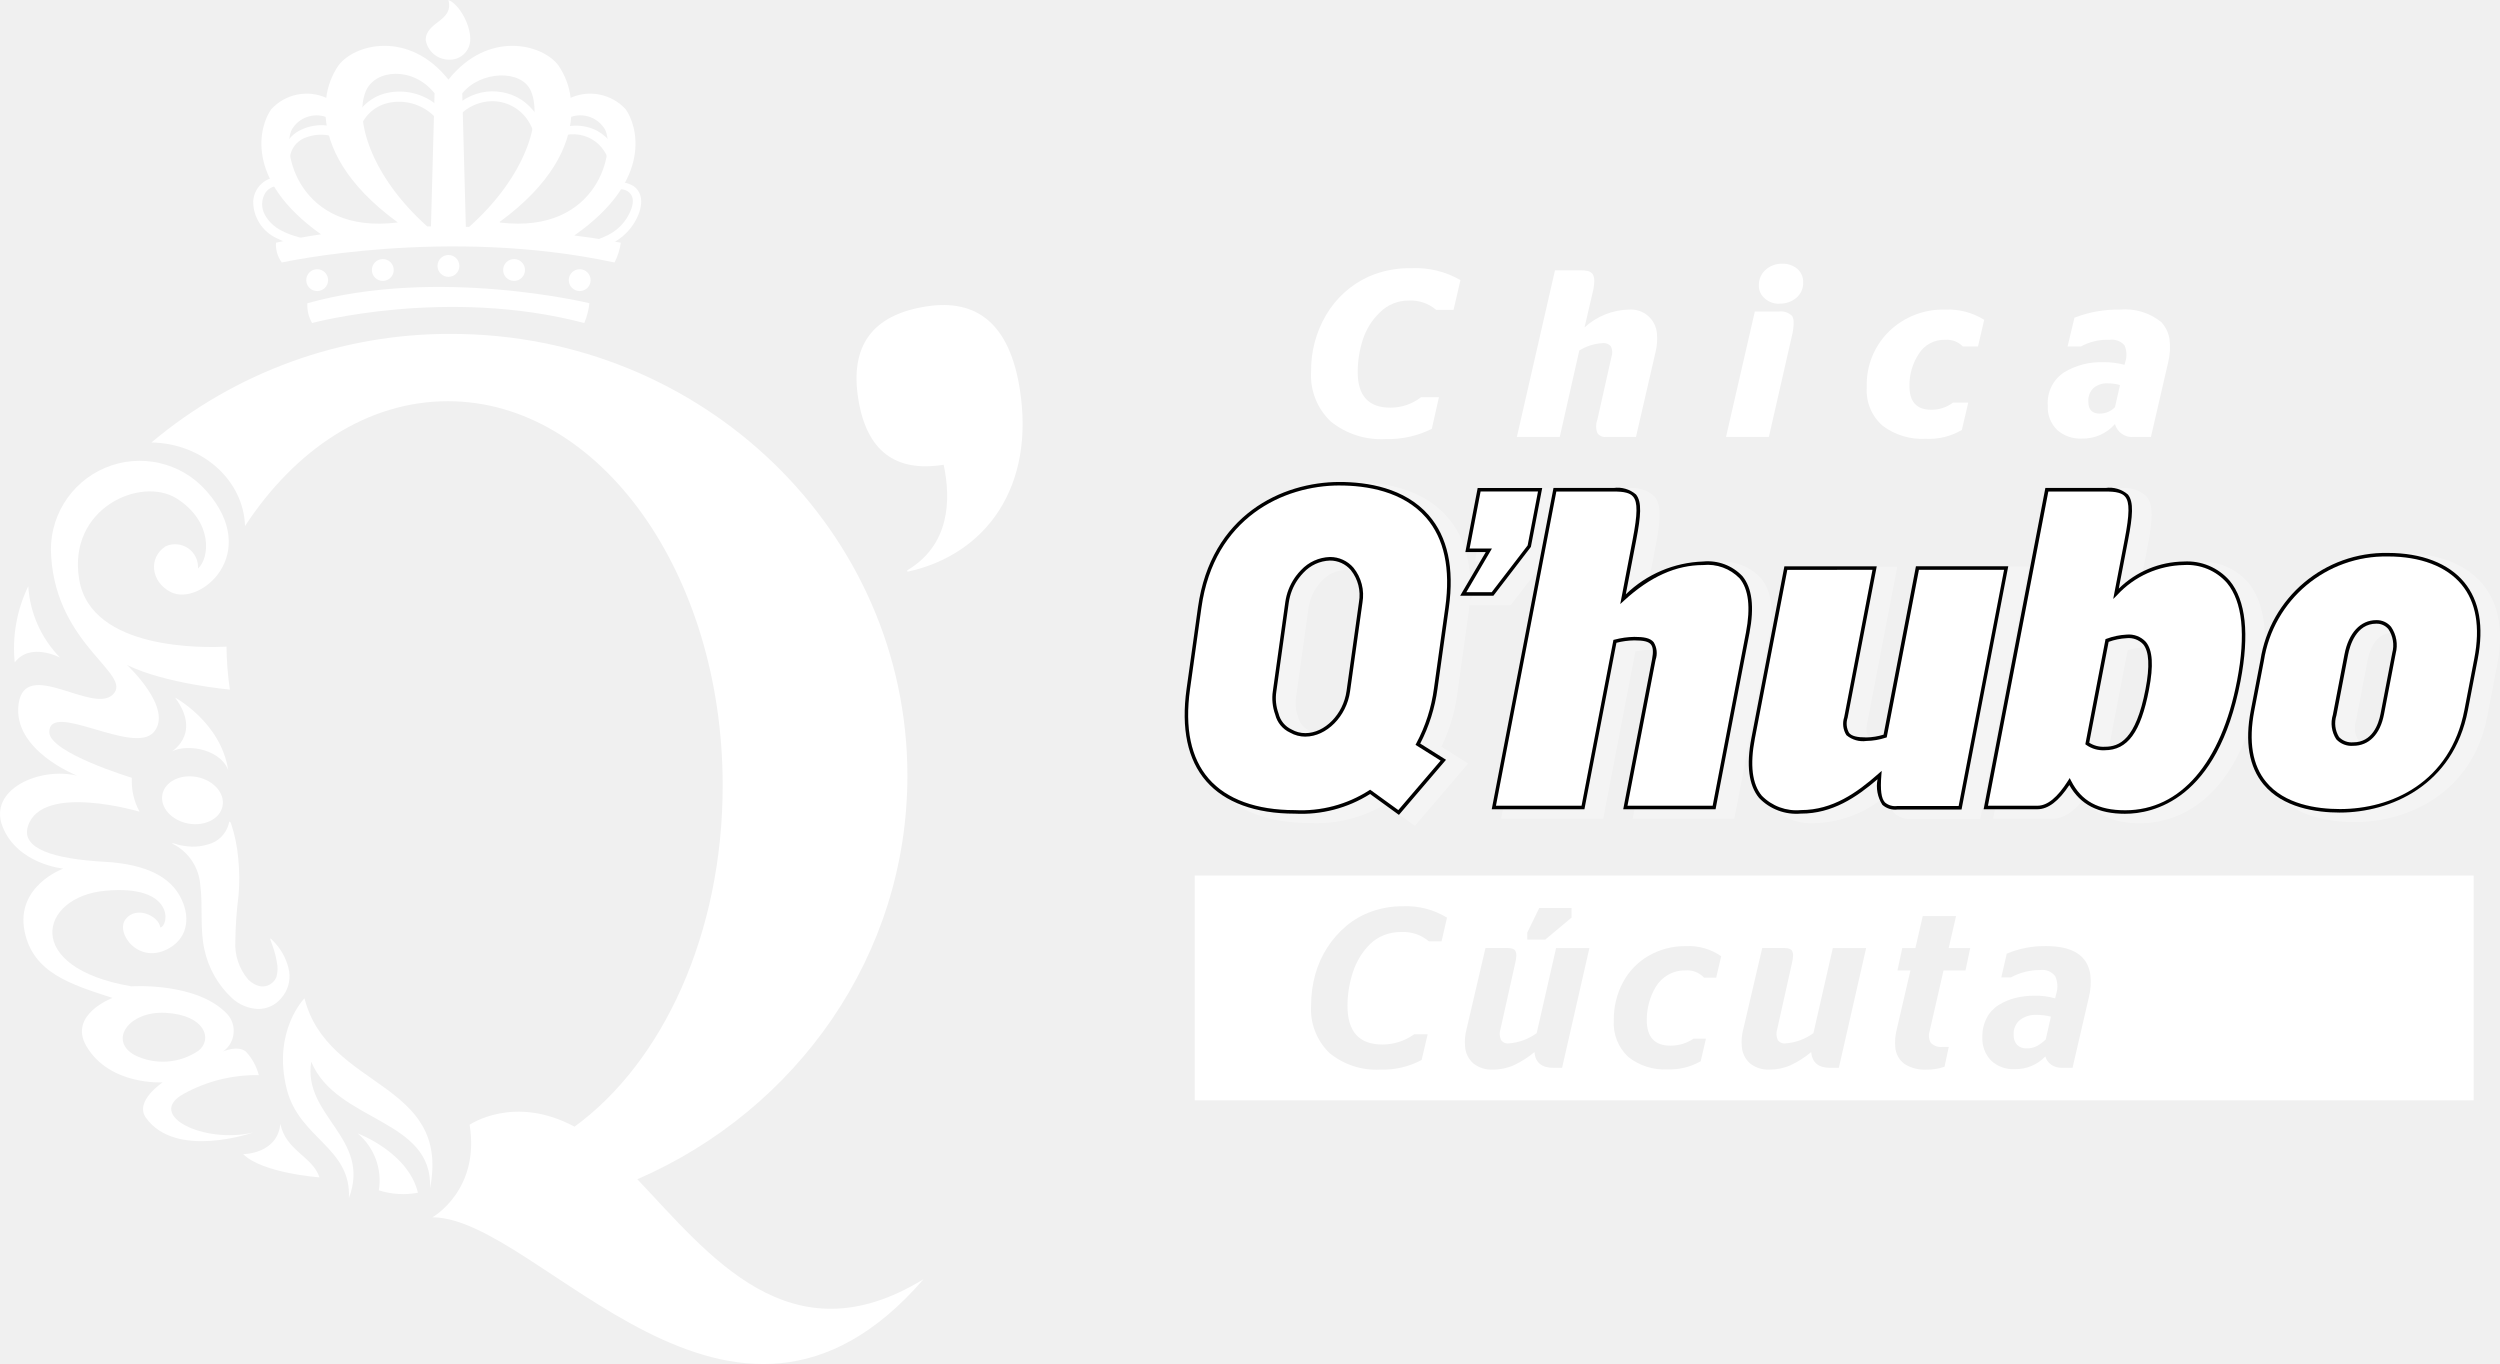
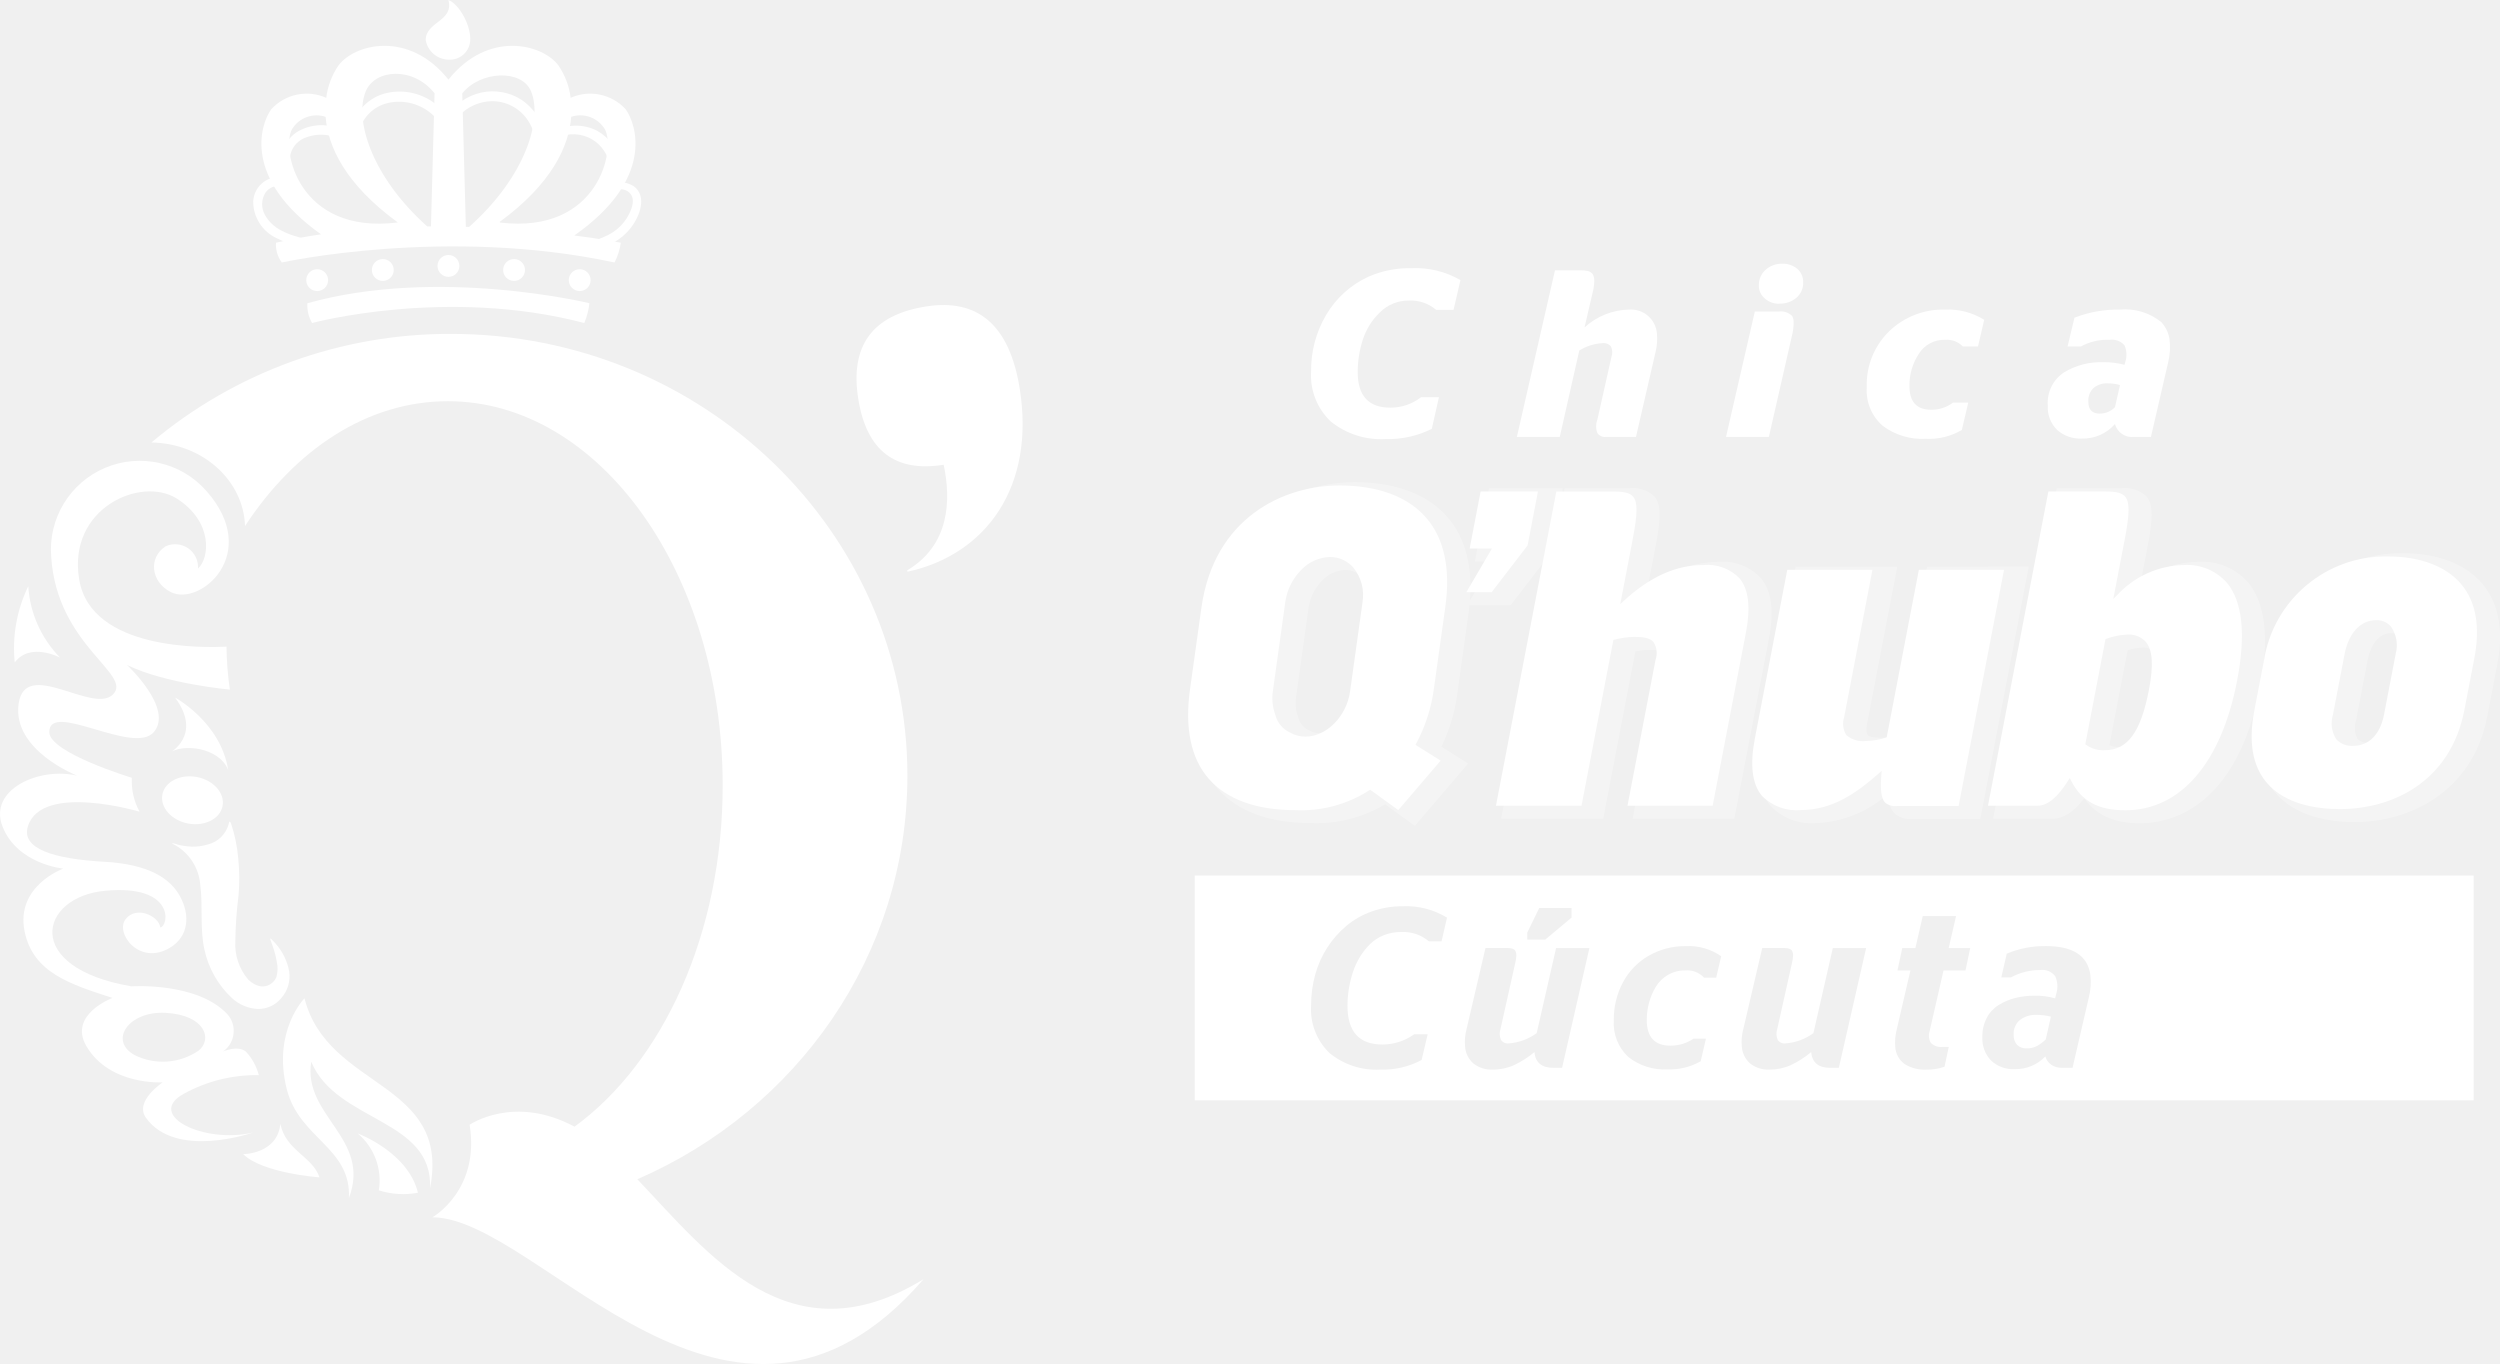
<svg xmlns="http://www.w3.org/2000/svg" width="247.688" height="135.138" viewBox="0 0 247.688 135.138">
  <defs>
    <style>.a{fill:#fff;}.b{opacity:0.3;}</style>
  </defs>
  <g transform="translate(-44.872 -103.738)">
    <g transform="translate(44.872 103.738)">
      <g transform="translate(84.86 30.216)">
        <path class="a" d="M112.917,152.6l-.023-.141c4.208-2.492,4.363-6.946,3.614-10.458q-7.225,1.16-8.459-6.51-1.269-7.894,6.675-9.167,7.811-1.255,9.317,8.119C125.6,144.155,120.741,150.9,112.917,152.6Z" transform="translate(-107.874 -126.171)" />
      </g>
      <path class="a" d="M63.052,200.364a14.915,14.915,0,0,1,7.463-1.864,5.424,5.424,0,0,0-1.292-2.342c-.828-.645-2.249,0-2.249,0a2.5,2.5,0,0,0,.435-3.685c-3.005-3.222-9.525-2.769-9.525-2.769-10.86-1.864-9.117-8.844-2.631-9.465,6.985-.669,6.363,3.49,5.5,3.633-.144-1.146-2.392-2.2-3.445-.812s1.387,4.637,4.4,2.82c1.911-1.152,1.991-3.278,1-5.093-.942-1.728-3.01-3.177-7.516-3.427-4.965-.276-8.269-1.281-7.551-3.528C49.022,169.522,58.7,172.4,58.7,172.4a6.322,6.322,0,0,1-.765-3.359s-8.181-2.473-8.181-4.53c0-3.155,8.373,2.344,10.359,0s-2.656-6.644-2.656-6.644c3.827,1.864,10.191,2.438,10.191,2.438a30.964,30.964,0,0,1-.335-4.255c-2.057.1-13.4.431-14.593-6.644s6.124-10.277,9.664-8.03c3.629,2.3,3.254,5.928,2.105,6.931a2.268,2.268,0,0,0-3.206-2.2c-1.728,1.11-1.483,3.538.527,4.542,2.877,1.437,8.995-3.777,3.541-9.992a8.8,8.8,0,0,0-15.406,6.5c.574,8.8,8.11,11.617,6.124,13.624s-8.708-3.681-9.354.932,5.813,7.123,5.813,7.123c-3.732-.908-8.875,1.363-7.392,5.068s6,4.135,6,4.135-4.737,1.72-3.828,6.213c.836,4.138,4.593,5.258,8.708,6.6,0,0-4.413,1.659-2.583,4.78,2.3,3.921,7.559,3.586,7.559,3.586s-2.823,1.864-1.674,3.49c2.948,4.173,10.622,1.482,10.622,1.482C65.06,205.335,59.271,202.468,63.052,200.364Zm-4.84-3.847c-2.606-1.441-.6-4.391,3.072-4.188,3.941.218,4.658,2.631,3.265,3.742A6.27,6.27,0,0,1,58.212,196.517Z" transform="translate(-44.872 -91.982)" />
      <ellipse class="a" cx="2.344" cy="3.036" rx="2.344" ry="3.036" transform="translate(15.647 81.019) rotate(-79.188)" />
      <path class="a" d="M63.15,162.22c-.92-2.3-4.616-2.617-5.8-1.685,0,0,3.3-1.756.537-5.486,0,0,4.522,2.438,5.262,7.171" transform="translate(-40.543 -85.937)" />
      <path class="a" d="M67.818,177.169s-3.2,3.23-1.759,8.988c1.232,4.923,6.4,5.784,6.161,10.8,2.248-5.928-4.593-8.127-3.732-13.5,2.488,6,12.1,5.613,11.769,12.544,2.082-10.708-10.142-9.752-12.439-18.835Z" transform="translate(-37.651 -78.263)" />
      <path class="a" d="M69.131,179.025a5.69,5.69,0,0,0-1.364-2.789c-.733-.819-.541-.51-.249.339a8.472,8.472,0,0,1,.376,1.456,3.011,3.011,0,0,1-.039,1.569c-.2.523-1.274,1.6-2.761.248a5.363,5.363,0,0,1-1.3-3.828,40.393,40.393,0,0,1,.321-4.562,19.484,19.484,0,0,0-.031-3.622,14.906,14.906,0,0,0-.71-3.467c-.062-.174-.19-.333-.23.012a2.843,2.843,0,0,1-2.1,2.062,5.037,5.037,0,0,1-1.577.209,7.257,7.257,0,0,1-1.335-.189,3.122,3.122,0,0,0-.414-.127c-.268-.059-.2.008-.113.042a4.971,4.971,0,0,1,2.718,4.092c.269,2.034-.055,4.387.414,6.4a9.2,9.2,0,0,0,2.722,4.784,4.064,4.064,0,0,0,2.573,1.08,2.934,2.934,0,0,0,2.3-1.059A3.278,3.278,0,0,0,69.131,179.025Z" transform="translate(-40.479 -82.77)" />
      <path class="a" d="M47.314,146.86a11.06,11.06,0,0,0,3.157,7.074s-2.966-1.577-4.5.478A14.105,14.105,0,0,1,47.314,146.86Z" transform="translate(-44.513 -88.778)" />
      <path class="a" d="M104.152,212.049c15.769-6.837,26.757-22.164,26.757-39.976,0-24.177-20.243-43.775-45.212-43.775a45.9,45.9,0,0,0-29.688,10.758c5.047.079,9.128,3.731,9.275,8.276,4.98-7.6,12.137-12.365,20.089-12.365,15.041,0,27.235,17.048,27.235,38.076,0,14.7-5.956,27.449-14.679,33.8-6-3.226-10.392-.19-10.392-.19,1.053,6.5-3.685,9.167-3.685,9.167h0c10.575.035,29.618,28.12,48.659,6.13C119.262,230.093,111.214,219.484,104.152,212.049Z" transform="translate(-41.008 -95.217)" />
      <g transform="translate(25.075)">
        <path class="a" d="M67.953,128.419s13.306-3.586,26.966,0a7.1,7.1,0,0,0,.508-1.96s-14.95-3.634-27.943,0A3.471,3.471,0,0,0,67.953,128.419Z" transform="translate(-62.106 -96.416)" />
        <path class="a" d="M100.19,113.394a4.761,4.761,0,0,0-5.45-1.135,7.242,7.242,0,0,0-1.2-3.19c-1.579-2.151-6.985-3.537-10.909,1.387-3.922-4.924-9.329-3.538-10.907-1.387a7.242,7.242,0,0,0-1.2,3.19,4.76,4.76,0,0,0-5.45,1.135c-1.111,1.548-2.811,6.89,4.93,12.389-1.5.221-2.986.494-4.456.831a2.952,2.952,0,0,0,.574,1.96s16.268-3.586,32.965,0a6.137,6.137,0,0,0,.622-1.96s-1.739-.346-4.607-.717C103.026,120.357,101.308,114.952,100.19,113.394Zm-33.051,1.965a2.837,2.837,0,0,1,3.324-1.216c.221,2.907,1.91,6.635,7.135,10.451l-.022.019C67.7,125.826,66.031,117.289,67.139,115.359ZM80.9,125h-.372c-5.59-5-7.24-10.658-6.083-13.4.932-2.208,4.709-2.45,6.811.213Zm3.774.05-.319-.009L84,111.816c1.794-2.233,5.879-2.42,6.811-.213C91.974,114.354,90.309,120.041,84.678,125.051Zm3.084-.431c-.02-.02-.04-.046-.055-.061,5.188-3.8,6.871-7.519,7.092-10.417a2.837,2.837,0,0,1,3.324,1.216C99.229,117.284,97.571,125.78,87.762,124.62Z" transform="translate(-63.277 -102.568)" />
        <path class="a" d="M80.587,107.849a2.021,2.021,0,0,1-2.15,1.8,2.347,2.347,0,0,1-2.252-1.94c0-1.845,2.807-1.845,2.252-3.967C79.513,104.138,80.734,106.347,80.587,107.849Z" transform="translate(-59.083 -103.738)" />
        <circle class="a" cx="1.083" cy="1.083" r="1.083" transform="translate(5.266 26.672)" />
        <circle class="a" cx="1.083" cy="1.083" r="1.083" transform="translate(11.768 25.666)" />
        <circle class="a" cx="1.083" cy="1.083" r="1.083" transform="translate(18.271 25.264)" />
        <circle class="a" cx="1.083" cy="1.083" r="1.083" transform="translate(24.773 25.666)" />
        <circle class="a" cx="1.083" cy="1.083" r="1.083" transform="translate(31.276 26.672)" />
        <g transform="translate(2.818 12.403)">
          <path class="a" d="M66.51,117.146a2.385,2.385,0,0,1,1.565-3.009,4.2,4.2,0,0,1,2.041-.2,6.283,6.283,0,0,1,1.149.295,1.871,1.871,0,0,0,1.139.209.3.3,0,0,0,.179-.439c-.206-.446-.714-.59-1.149-.731a6.808,6.808,0,0,0-1.373-.294,4.635,4.635,0,0,0-2.516.414,3.256,3.256,0,0,0-1.778,3.961.4.4,0,0,0,.474.269.387.387,0,0,0,.268-.474Z" transform="translate(-65.581 -112.947)" />
        </g>
        <g transform="translate(9.612 9.064)">
          <path class="a" d="M71.436,114.778a3.844,3.844,0,0,1,2.958-3.176,4.953,4.953,0,0,1,4.493,1.25c.3.275.546.6.834.886s.885.368.873-.187a1.87,1.87,0,0,0-.676-1.118,7.126,7.126,0,0,0-.96-.828,5.784,5.784,0,0,0-4.988-.917,4.715,4.715,0,0,0-3.344,4.091.408.408,0,0,0,.405.4.415.415,0,0,0,.405-.4Z" transform="translate(-70.624 -110.467)" />
        </g>
        <g transform="translate(19.177 9.042)">
          <path class="a" d="M78.541,113.387a4.589,4.589,0,0,1,3.781-1.954,4.247,4.247,0,0,1,3.662,2.249,4.459,4.459,0,0,1,.447,1.16c.05.211.085.422.144.632a4.029,4.029,0,0,0,.263.648.242.242,0,0,0,.413,0,1.854,1.854,0,0,0,.21-1.377,5.525,5.525,0,0,0-.461-1.32,5.6,5.6,0,0,0-1.816-2.1,5.292,5.292,0,0,0-7.392,1.623c-.294.477.44.9.748.436Z" transform="translate(-77.726 -110.451)" />
        </g>
        <g transform="translate(29.568 12.445)">
          <path class="a" d="M86,114.2a3.658,3.658,0,0,1,3.513.174,3.531,3.531,0,0,1,1.131,1.1,4.392,4.392,0,0,1,.373.7,1.207,1.207,0,0,0,.585.745.322.322,0,0,0,.319-.083,1.037,1.037,0,0,0,.054-1.079,4.167,4.167,0,0,0-.486-.9,4.711,4.711,0,0,0-1.54-1.375,4.592,4.592,0,0,0-4.322.081c-.42.23-.05.851.373.638Z" transform="translate(-85.441 -112.977)" />
        </g>
        <g transform="translate(0 17.579)">
          <path class="a" d="M66.621,116.924a2.226,2.226,0,0,0-2.022.268,2.553,2.553,0,0,0-1.1,1.948,4,4,0,0,0,2.377,3.692,8.621,8.621,0,0,0,1.351.559c.236.077.471.145.71.21a2.311,2.311,0,0,0,.787.152.4.4,0,0,0,.341-.2.57.57,0,0,0,.054-.2.392.392,0,0,0-.2-.341,2.355,2.355,0,0,0-.71-.242c-.238-.066-.475-.135-.71-.213a7.251,7.251,0,0,1-1.218-.51,3.835,3.835,0,0,1-1.632-1.564,2.169,2.169,0,0,1,.044-2.156,1.556,1.556,0,0,1,1.711-.644c.5.158.676-.583.211-.765Z" transform="translate(-63.488 -116.789)" />
        </g>
        <g transform="translate(33.626 18.02)">
          <path class="a" d="M89.948,117.943c.738-.144,1.855-.311,2.336.451.4.638,0,1.568-.337,2.151a4.667,4.667,0,0,1-1.476,1.562,5.767,5.767,0,0,1-.958.5,3.461,3.461,0,0,0-1,.541.2.2,0,0,0,.04.308,1.454,1.454,0,0,0,1.03.073,4.651,4.651,0,0,0,1.009-.427,5.625,5.625,0,0,0,1.661-1.436c.855-1.1,1.672-3.109.272-4.136a3.2,3.2,0,0,0-2.746-.207c-.405.1-.232.7.172.621Z" transform="translate(-88.453 -117.116)" />
        </g>
      </g>
      <path class="a" d="M73.279,192.748a6.1,6.1,0,0,0-2.1-5.641s5.015,1.864,5.971,5.879A7.92,7.92,0,0,1,73.279,192.748Z" transform="translate(-35.744 -74.815)" />
      <path class="a" d="M66.442,186.4c.527,2.653,3.206,3.25,3.875,5.307,0,0-5.64-.4-7.559-2.3C62.758,189.409,66.155,189.409,66.442,186.4Z" transform="translate(-38.667 -75.061)" />
    </g>
    <g transform="translate(162.236 129.86)">
      <g transform="translate(12.533)">
        <path class="a" d="M148.7,140.395a7.951,7.951,0,0,1-5.416-1.721,6.277,6.277,0,0,1-1.971-5A10.736,10.736,0,0,1,142.8,128.1a9.411,9.411,0,0,1,4.177-3.785,10.044,10.044,0,0,1,4.247-.849,8.889,8.889,0,0,1,4.885,1.179l-.684,2.947H153.7a3.854,3.854,0,0,0-2.691-.92,3.989,3.989,0,0,0-2.878,1.168,6.484,6.484,0,0,0-1.7,2.723,10.476,10.476,0,0,0-.5,3.207q0,3.513,3.233,3.513a4.922,4.922,0,0,0,3.044-1.037h1.77l-.707,3.136A9.65,9.65,0,0,1,148.7,140.395Z" transform="translate(-141.312 -123.016)" />
        <path class="a" d="M156.449,140.127l3.775-16.505h2.525a3.4,3.4,0,0,1,.754.071.861.861,0,0,1,.473.33,1.369,1.369,0,0,1,.141.66,4.838,4.838,0,0,1-.166,1.156l-.8,3.443a6.7,6.7,0,0,1,4.414-1.769,2.583,2.583,0,0,1,2.761,2.381,5.526,5.526,0,0,1-.141,1.839l-1.936,8.394H165.3a.913.913,0,0,1-.873-.377,1.87,1.87,0,0,1,0-1.344l1.391-6.2a1.371,1.371,0,0,0-.047-1.037.939.939,0,0,0-.849-.33,4.818,4.818,0,0,0-2.29.73l-1.934,8.56Z" transform="translate(-136.061 -122.962)" />
        <path class="a" d="M171.832,140.3l2.855-12.425h2.383a1.569,1.569,0,0,1,1.321.447,1.4,1.4,0,0,1,.141.707,5.337,5.337,0,0,1-.164,1.227l-2.29,10.044Zm5.308-13.2a2.029,2.029,0,0,1-1.463-.519,1.611,1.611,0,0,1-.59-1.3,1.979,1.979,0,0,1,.673-1.545,2.374,2.374,0,0,1,1.639-.6,2.235,2.235,0,0,1,1.487.5,1.688,1.688,0,0,1,.59,1.367,1.891,1.891,0,0,1-.684,1.521A2.475,2.475,0,0,1,177.14,127.093Z" transform="translate(-130.724 -123.132)" />
        <path class="a" d="M188.014,139.314a6.532,6.532,0,0,1-4.247-1.285,4.643,4.643,0,0,1-1.581-3.831,7.367,7.367,0,0,1,2.218-5.541,7.689,7.689,0,0,1,5.57-2.146,6.7,6.7,0,0,1,3.845,1.013l-.613,2.641H191.7a2.179,2.179,0,0,0-1.747-.66,2.954,2.954,0,0,0-2.62,1.4,5.664,5.664,0,0,0-.92,3.172q0,2.358,2.147,2.357a3.522,3.522,0,0,0,2.171-.707h1.51l-.637,2.711A6.436,6.436,0,0,1,188.014,139.314Z" transform="translate(-127.132 -121.96)" />
        <path class="a" d="M205.719,139.125h-1.676a1.743,1.743,0,0,1-1.888-1.273,4.226,4.226,0,0,1-3.28,1.439,3.449,3.449,0,0,1-2.454-.861,3.12,3.12,0,0,1-.92-2.394,3.627,3.627,0,0,1,1.581-3.289,7.091,7.091,0,0,1,3.941-1.026,7.84,7.84,0,0,1,2.076.26l.071-.26a2.315,2.315,0,0,0-.071-1.673,1.664,1.664,0,0,0-1.486-.543,5.39,5.39,0,0,0-2.833.66h-1.321l.684-2.853a11.867,11.867,0,0,1,4.484-.8,5.693,5.693,0,0,1,4.13,1.249,3.266,3.266,0,0,1,.8,1.651,6.358,6.358,0,0,1-.143,2.381Zm-5.074-2.31a2.064,2.064,0,0,0,1.51-.637l.5-2.193a4.262,4.262,0,0,0-1.2-.166,2.047,2.047,0,0,0-1.428.461,1.736,1.736,0,0,0-.508,1.355Q199.512,136.815,200.645,136.815Z" transform="translate(-122.512 -121.96)" />
      </g>
      <g transform="translate(1.006 60.621)">
        <path class="a" d="M132.754,168.139V190.41H259.46V168.139Zm32.947,5.649,1.183-2.429h3.2v.95l-2.6,2.175H165.7Zm-8.494.873h-1.249a3.969,3.969,0,0,0-2.763-.928,4.518,4.518,0,0,0-1.7.315,4.143,4.143,0,0,0-1.354.866,6.56,6.56,0,0,0-1.01,1.27,7.2,7.2,0,0,0-.713,1.545,10.86,10.86,0,0,0-.4,1.662,10.584,10.584,0,0,0-.132,1.65q0,3.841,3.458,3.841a5.37,5.37,0,0,0,3.149-1.016h1.337l-.6,2.55a8.146,8.146,0,0,1-4.066.95,7.3,7.3,0,0,1-5.055-1.639,6.023,6.023,0,0,1-1.828-4.73,11.312,11.312,0,0,1,.414-3.063,9.674,9.674,0,0,1,3.1-4.825,8.149,8.149,0,0,1,2.52-1.418,9.005,9.005,0,0,1,3.032-.508,7.767,7.767,0,0,1,4.4,1.126Zm11.941,12.529h-.861q-1.736,0-1.879-1.557a9.463,9.463,0,0,1-2.022,1.292,5.058,5.058,0,0,1-2.121.442,2.884,2.884,0,0,1-1.883-.59,2.432,2.432,0,0,1-.846-1.707,4.791,4.791,0,0,1,.144-1.7l1.878-8.048h2.2q.6,0,.773.3a1.021,1.021,0,0,1,.088.453,4.708,4.708,0,0,1-.11.718l-1.469,6.578a1.47,1.47,0,0,0,.057,1.06.8.8,0,0,0,.75.342,5.388,5.388,0,0,0,2.784-1.016l1.923-8.434h3.3Zm15.267-8.93h-1.2a2.266,2.266,0,0,0-1.878-.718,3.282,3.282,0,0,0-1.7.442,3.362,3.362,0,0,0-1.193,1.164,6.076,6.076,0,0,0-.675,1.568,6.487,6.487,0,0,0-.232,1.728q0,2.55,2.332,2.55a4.026,4.026,0,0,0,2.309-.695H183.4l-.52,2.241a6.143,6.143,0,0,1-3.26.805,5.772,5.772,0,0,1-3.928-1.242,4.578,4.578,0,0,1-1.42-3.638,7.732,7.732,0,0,1,.912-3.753,6.64,6.64,0,0,1,2.547-2.628,7.208,7.208,0,0,1,3.689-.95,5.606,5.606,0,0,1,3.491,1Zm12.152,8.93h-.862q-1.735,0-1.879-1.557a9.463,9.463,0,0,1-2.022,1.292,5.057,5.057,0,0,1-2.12.442,2.886,2.886,0,0,1-1.884-.59,2.443,2.443,0,0,1-.846-1.707,4.822,4.822,0,0,1,.144-1.7l1.878-8.048h2.2q.6,0,.773.3a1,1,0,0,1,.089.453,5.069,5.069,0,0,1-.11.718l-1.469,6.578a1.465,1.465,0,0,0,.055,1.06.8.8,0,0,0,.75.342,5.388,5.388,0,0,0,2.784-1.016l1.923-8.434h3.3Zm12.549-9.648H206.94l-1.381,6.028a1.415,1.415,0,0,0,.121,1.148,1.441,1.441,0,0,0,1.215.4h.563l-.42,1.965a5.265,5.265,0,0,1-1.833.287,3.73,3.73,0,0,1-2.094-.536,2.252,2.252,0,0,1-.955-1.716,5.073,5.073,0,0,1,.121-1.611l1.382-5.962h-1.282l.475-2.22h1.3l.729-3.168h3.3l-.73,3.168h2.132Zm12.217,2.682-1.612,6.966H218.66a1.817,1.817,0,0,1-1.028-.292,1.49,1.49,0,0,1-.607-.834A4.058,4.058,0,0,1,214,187.322a3.175,3.175,0,0,1-2.358-.861,3.142,3.142,0,0,1-.857-2.318,3.976,3.976,0,0,1,.436-1.9,3.281,3.281,0,0,1,1.188-1.28,5.86,5.86,0,0,1,1.635-.691,7.694,7.694,0,0,1,1.9-.226,6.705,6.705,0,0,1,2.055.265l.1-.431a2.43,2.43,0,0,0-.1-1.777,1.589,1.589,0,0,0-1.469-.6,6,6,0,0,0-2.916.729h-.951l.541-2.352a9.687,9.687,0,0,1,3.9-.75q3.944,0,4.375,2.794A6.11,6.11,0,0,1,221.333,180.224Z" transform="translate(-132.754 -168.139)" />
        <path class="a" d="M193.619,178.887a1.759,1.759,0,0,0-.629,1.468,1.415,1.415,0,0,0,.331,1,1.283,1.283,0,0,0,.983.353,2.066,2.066,0,0,0,.966-.221,4.157,4.157,0,0,0,.9-.663l.508-2.263a6.363,6.363,0,0,0-1.425-.176A2.564,2.564,0,0,0,193.619,178.887Z" transform="translate(-111.856 -164.583)" />
      </g>
      <g class="b" transform="translate(1.054 21.656)">
        <path class="a" d="M233.213,147.506c-1.638-1.98-4.442-3.071-7.9-3.071a12.981,12.981,0,0,0-13.089,10.991l-.952,4.95c-.63,3.278-.176,5.875,1.347,7.719,2.03,2.453,5.435,2.967,7.936,2.967,5.117,0,11.623-2.749,13.111-10.5l.978-5.083C235.293,152.122,234.811,149.438,233.213,147.506Zm-12.567,13.555,1.15-5.984c.158-.822.7-2.732,2.358-2.732a1.033,1.033,0,0,1,.85.37,2.45,2.45,0,0,1,.29,1.991l-1.158,6.029c-.176.92-.706,2.462-2.268,2.462a1.316,1.316,0,0,1-1.057-.358A2.279,2.279,0,0,1,220.646,161.061Z" transform="translate(-105.655 -137.397)" />
        <path class="a" d="M216.753,149.008a6.009,6.009,0,0,0-4.889-2.065,9.5,9.5,0,0,0-5.763,1.985l.688-3.581c.478-2.493.6-4.01-.12-4.883a3.153,3.153,0,0,0-2.555-.808h-6.34l-6.29,32.733h5.867c1.09,0,2.123-.665,3.152-2.033,1.193,1.692,2.966,2.482,5.556,2.482,2.787,0,9.523-1.316,11.866-13.5C218.846,154.537,218.451,151.063,216.753,149.008Zm-9.134,10.945c-.905,4.7-2.327,5.339-3.6,5.339a2.512,2.512,0,0,1-1.03-.179L204.8,155.7a5.009,5.009,0,0,1,1.4-.263,1.543,1.543,0,0,1,1.286.434C207.823,156.281,208.123,157.325,207.619,159.953Z" transform="translate(-112.426 -139.055)" />
        <path class="a" d="M190.91,145.419l-3.222,16.773a5.563,5.563,0,0,1-1.3.182c-.769,0-1.219-.092-1.377-.282-.081-.1-.2-.376-.048-1.134l2.986-15.54H177.88l-3.339,17.373c-.546,2.842-.257,4.966.857,6.313a5.532,5.532,0,0,0,4.5,1.716,11.331,11.331,0,0,0,7.128-2.889,2.835,2.835,0,0,0,.6,1.876,2.328,2.328,0,0,0,1.812.609h6.736l4.8-25Z" transform="translate(-118.397 -137.056)" />
        <path class="a" d="M181.019,148.552a5.213,5.213,0,0,0-4.237-1.61,11.363,11.363,0,0,0-6.986,2.573l.8-4.169c.479-2.493.6-4.01-.12-4.883a3.15,3.15,0,0,0-2.554-.807h-6.34l-6.251,32.524-.039.207H165.4l3.184-16.569a6.787,6.787,0,0,1,1.375-.162c.737,0,1.176.079,1.305.236.055.067.17.31.02,1.09l-2.961,15.4h10.068l3.424-17.823C182.347,151.809,182.086,149.841,181.019,148.552Z" transform="translate(-124.982 -139.055)" />
        <path class="a" d="M159.861,152.186c.038-.269.069-.535.1-.8h4.08l3.918-5.1,1.245-6.479h-7.312l-1.393,7.251h1.781l-2.282,3.891c.273-3.483-.471-6.267-2.226-8.284-2.489-2.858-6.367-3.459-9.181-3.459-5.851,0-13.151,3.354-14.473,12.8l-1.129,8.075c-.572,4.093.116,7.292,2.045,9.508s5.082,3.379,9.128,3.379a13.191,13.191,0,0,0,7.435-1.856l2.951,2.136,5.273-6.169-2.648-1.666a17.156,17.156,0,0,0,1.57-5.2Zm-11.026,8.129c-.291,2.084-1.921,3.778-3.633,3.778a2.343,2.343,0,0,1-1.173-.319,1.908,1.908,0,0,1-1.059-1.335,3.952,3.952,0,0,1-.194-1.952l1.231-8.812a4.937,4.937,0,0,1,.823-2.093c.026-.04.053-.075.093-.128l.058-.074c.044-.059.092-.119.179-.222a2.527,2.527,0,0,1,.179-.193,3.3,3.3,0,0,1,2.3-1.068,2.234,2.234,0,0,1,1.728.789,3.527,3.527,0,0,1,.7,2.815Z" transform="translate(-132.789 -139.21)" />
      </g>
      <g transform="translate(0.35 21.976)">
        <path class="a" d="M224.008,144.67a12.206,12.206,0,0,0-12.3,10.342l-.952,4.949c-.582,3.033-.186,5.409,1.179,7.059,1.829,2.213,4.989,2.678,7.318,2.678,5.043,0,10.93-2.587,12.326-9.847l.977-5.085c.6-3.114.174-5.575-1.265-7.314C229.8,145.657,227.219,144.67,224.008,144.67Zm.764,9.622-1.158,6.029c-.38,1.977-1.494,3.111-3.055,3.111a2.057,2.057,0,0,1-1.674-.649,2.9,2.9,0,0,1-.334-2.438l1.15-5.984c.407-2.117,1.583-3.381,3.145-3.381a1.839,1.839,0,0,1,1.468.66A3.228,3.228,0,0,1,224.772,154.292Z" transform="translate(-105.127 -137.636)" />
        <path class="a" d="M202.76,139.891h-5.677L191.1,171.024H196c.989,0,1.983-.812,3.039-2.482l.164-.26.14.273c1.025,2.019,2.68,2.919,5.365,2.919,5.471,0,9.509-4.686,11.078-12.856.875-4.551.537-7.8-1-9.666a5.248,5.248,0,0,0-4.271-1.775,9.223,9.223,0,0,0-6.6,2.963l-.4.4,1.135-5.908c.488-2.534.5-3.677.05-4.223C204.394,140.04,203.833,139.891,202.76,139.891Zm2.081,14.178a2.284,2.284,0,0,1,1.9.723c.675.816.773,2.325.307,4.745-.807,4.2-2.117,5.988-4.386,5.988a2.888,2.888,0,0,1-1.832-.529l-.086-.066,2-10.416.1-.032A6.635,6.635,0,0,1,204.841,154.069Z" transform="translate(-111.855 -139.294)" />
        <path class="a" d="M186.908,168.7a1.544,1.544,0,0,0,1.223.352h6.075l4.5-23.4h-8.437l-3.19,16.6-.1.032a6.49,6.49,0,0,1-1.9.323,2.543,2.543,0,0,1-1.993-.572,2.109,2.109,0,0,1-.218-1.794l2.8-14.589h-8.437l-3.214,16.723c-.5,2.6-.268,4.5.687,5.652a4.784,4.784,0,0,0,3.881,1.426c3.152,0,5.552-1.731,7.675-3.6l.325-.287-.035.431C186.434,167.472,186.543,168.3,186.908,168.7Z" transform="translate(-117.87 -137.295)" />
        <path class="a" d="M179.05,148.5a4.414,4.414,0,0,0-3.621-1.32c-2.676,0-5.233,1.148-7.814,3.507l-.389.356,1.231-6.409c.488-2.534.5-3.678.05-4.223-.3-.368-.865-.517-1.937-.517h-5.679l-5.983,31.133h8.478l3.157-16.428.108-.027a8.2,8.2,0,0,1,1.956-.275c.893,0,1.561.089,1.922.525a2.061,2.061,0,0,1,.19,1.751l-2.779,14.454h8.439l3.3-17.173C180.153,151.378,179.942,149.575,179.05,148.5Z" transform="translate(-124.411 -139.294)" />
        <path class="a" d="M159.827,139.891h-5.682l-1.086,5.65h2.208l-2.538,4.329h2.509l3.562-4.637Z" transform="translate(-125.167 -139.294)" />
        <path class="a" d="M155.84,142.633c-2.292-2.633-5.931-3.185-8.577-3.185-5.53,0-12.431,3.173-13.681,12.114l-1.129,8.074c-.537,3.855.086,6.84,1.857,8.872s4.716,3.106,8.523,3.106a12.423,12.423,0,0,0,7.365-1.957l.1-.066,2.791,2.02,4.192-4.9-2.488-1.565.077-.144a15.981,15.981,0,0,0,1.751-5.456l1.122-8.029C158.279,147.687,157.638,144.7,155.84,142.633Zm-6.3,8.418-1.231,8.813c-.345,2.462-2.33,4.466-4.426,4.466a3.028,3.028,0,0,1-1.514-.4,2.655,2.655,0,0,1-1.472-1.787,4.761,4.761,0,0,1-.233-2.333L141.892,151a5.656,5.656,0,0,1,.94-2.414c.039-.063.088-.125.135-.187l.055-.07c.055-.073.109-.141.166-.207a3.7,3.7,0,0,1,.264-.288,4.089,4.089,0,0,1,2.865-1.3,3.05,3.05,0,0,1,2.332,1.065A4.316,4.316,0,0,1,149.536,151.052Z" transform="translate(-132.266 -139.448)" />
      </g>
-       <g transform="translate(0 21.628)">
-         <path d="M222.936,151.419c-1.991,0-2.622,2.166-2.8,3.1l-1.149,5.983a2.594,2.594,0,0,0,.259,2.151,1.733,1.733,0,0,0,1.4.521c1.886,0,2.508-1.771,2.711-2.827l1.158-6.029a2.876,2.876,0,0,0-.385-2.363,1.494,1.494,0,0,0-1.2-.535m-2.287,12.1a2.057,2.057,0,0,1-1.674-.649,2.9,2.9,0,0,1-.334-2.438l1.15-5.984c.407-2.117,1.583-3.381,3.145-3.381a1.839,1.839,0,0,1,1.468.66,3.228,3.228,0,0,1,.458,2.652l-1.158,6.029c-.38,1.977-1.494,3.111-3.055,3.111M224.1,144.76A12.206,12.206,0,0,0,211.8,155.1l-.952,4.949c-.582,3.033-.186,5.409,1.179,7.059,1.829,2.213,4.989,2.678,7.318,2.678,5.043,0,10.93-2.587,12.326-9.847l.977-5.085c.6-3.114.174-5.575-1.265-7.314-1.483-1.794-4.068-2.781-7.279-2.781m-4.759,25.376c-2.4,0-5.671-.486-7.587-2.8-1.434-1.733-1.856-4.206-1.253-7.347l.951-4.949A12.548,12.548,0,0,1,224.1,144.41c3.316,0,6,1.033,7.548,2.908,1.507,1.824,1.958,4.382,1.339,7.6l-.977,5.085c-1.437,7.477-7.723,10.13-12.669,10.13" transform="translate(-104.868 -137.378)" />
-         <path d="M201.242,164.871a2.588,2.588,0,0,0,1.533.4c1.457,0,3.076-.678,4.042-5.7.438-2.28.362-3.738-.233-4.457a1.964,1.964,0,0,0-1.634-.6,6.2,6.2,0,0,0-1.787.364Zm1.533.745a2.888,2.888,0,0,1-1.832-.529l-.086-.066,2-10.416.1-.032a6.635,6.635,0,0,1,1.995-.413,2.284,2.284,0,0,1,1.9.723c.675.816.773,2.325.307,4.745-.807,4.2-2.117,5.988-4.386,5.988m-3.466,2.756.14.273c1.025,2.019,2.68,2.919,5.365,2.919,5.471,0,9.509-4.686,11.078-12.856.876-4.551.537-7.8-1-9.666a5.249,5.249,0,0,0-4.271-1.775,9.223,9.223,0,0,0-6.6,2.963l-.4.4,1.135-5.908c.488-2.534.5-3.677.05-4.223-.3-.368-.866-.517-1.938-.517h-5.677l-5.983,31.133h4.9c.989,0,1.983-.812,3.039-2.482Zm5.5,3.541c-2.676,0-4.444-.905-5.536-2.845-1.068,1.611-2.108,2.395-3.172,2.395h-5.32l6.116-31.832h5.967a2.794,2.794,0,0,1,2.208.645c.607.734.477,2.152.024,4.511l-.925,4.815a9.379,9.379,0,0,1,6.444-2.684,5.578,5.578,0,0,1,4.54,1.9c1.61,1.946,1.972,5.295,1.078,9.954-2.279,11.86-8.748,13.139-11.423,13.139" transform="translate(-111.615 -139.036)" />
-         <path d="M177.323,145.744l-3.214,16.723c-.5,2.6-.268,4.5.687,5.652a4.784,4.784,0,0,0,3.88,1.426c3.152,0,5.552-1.731,7.675-3.6l.325-.287-.035.431c-.117,1.471-.008,2.3.357,2.7a1.546,1.546,0,0,0,1.224.352H194.3l4.5-23.4h-8.437l-3.19,16.6-.1.032a6.489,6.489,0,0,1-1.9.323,2.543,2.543,0,0,1-1.993-.572,2.109,2.109,0,0,1-.218-1.794l2.8-14.589Zm1.354,24.15a5.109,5.109,0,0,1-4.15-1.553c-1.025-1.238-1.281-3.237-.761-5.94l3.268-17.006h9.151l-2.884,15a1.834,1.834,0,0,0,.145,1.506c.257.313.773.446,1.723.446a6.047,6.047,0,0,0,1.692-.276l3.206-16.679h9.148l-4.629,24.1h-6.363a1.9,1.9,0,0,1-1.48-.465,3.454,3.454,0,0,1-.477-2.54c-2.1,1.8-4.479,3.409-7.589,3.409" transform="translate(-117.61 -137.036)" />
-         <path d="M168.049,171.114h8.439l3.3-17.173c.475-2.473.263-4.275-.629-5.354a4.414,4.414,0,0,0-3.621-1.32c-2.676,0-5.233,1.148-7.814,3.507l-.389.356,1.231-6.409c.488-2.534.5-3.678.05-4.223-.3-.368-.865-.517-1.937-.517H161l-5.983,31.133H163.5l3.157-16.428.108-.027a8.2,8.2,0,0,1,1.956-.275c.893,0,1.561.089,1.922.525a2.061,2.061,0,0,1,.19,1.751Zm8.727.349h-9.148l2.857-14.869c.14-.731.1-1.2-.116-1.463-.234-.283-.713-.4-1.653-.4a7.66,7.66,0,0,0-1.762.238l-3.171,16.492H154.6l6.118-31.831h5.967a2.794,2.794,0,0,1,2.206.644c.609.734.478,2.152.026,4.511l-1.036,5.385a11.556,11.556,0,0,1,7.663-3.254,4.731,4.731,0,0,1,3.89,1.447c.962,1.164,1.2,3.062.7,5.642Z" transform="translate(-124.17 -139.035)" />
-         <path d="M152.887,149.96H155.4l3.563-4.638,1.026-5.342H154.3l-1.086,5.65h2.209Zm2.68.349h-3.291l2.538-4.329h-2.022l1.22-6.348h6.394l-1.122,5.838Z" transform="translate(-124.975 -139.035)" />
-         <path d="M146.407,146.976a3.746,3.746,0,0,0-2.621,1.2c-.081.077-.151.16-.222.242s-.123.151-.172.216l-.057.073a1.9,1.9,0,0,0-.12.164,5.337,5.337,0,0,0-.886,2.271l-1.232,8.813a4.423,4.423,0,0,0,.218,2.173,2.347,2.347,0,0,0,1.3,1.587,2.71,2.71,0,0,0,1.356.358c1.927,0,3.758-1.87,4.08-4.167l1.231-8.812a3.967,3.967,0,0,0-.805-3.173,2.705,2.705,0,0,0-2.068-.944m-2.438,17.445a3.028,3.028,0,0,1-1.514-.4,2.654,2.654,0,0,1-1.472-1.787,4.761,4.761,0,0,1-.233-2.333l1.232-8.812a5.656,5.656,0,0,1,.94-2.414c.039-.063.088-.125.135-.187l.055-.07c.055-.073.109-.141.166-.207a3.7,3.7,0,0,1,.264-.288,4.089,4.089,0,0,1,2.865-1.3,3.05,3.05,0,0,1,2.332,1.065,4.316,4.316,0,0,1,.888,3.451l-1.231,8.813-.174-.024.174.024c-.345,2.462-2.33,4.466-4.426,4.466m3.383-24.883c-5.53,0-12.431,3.173-13.681,12.114l-1.129,8.074c-.537,3.855.086,6.84,1.857,8.872s4.716,3.106,8.523,3.106a12.423,12.423,0,0,0,7.365-1.957l.1-.066,2.791,2.02,4.192-4.9-2.488-1.565.077-.144a15.981,15.981,0,0,0,1.751-5.456l1.122-8.029c.535-3.827-.106-6.814-1.9-8.88-2.292-2.633-5.931-3.186-8.577-3.186m5.885,32.636-2.858-2.07a12.756,12.756,0,0,1-7.455,1.949c-3.913,0-6.951-1.115-8.787-3.225s-2.492-5.191-1.94-9.151l1.129-8.073c1.281-9.163,8.356-12.415,14.027-12.415,2.719,0,6.461.572,8.84,3.3,1.868,2.146,2.538,5.227,1.988,9.159l-1.122,8.029a16.6,16.6,0,0,1-1.712,5.429l2.555,1.608Z" transform="translate(-132.007 -139.189)" />
-       </g>
    </g>
  </g>
</svg>
